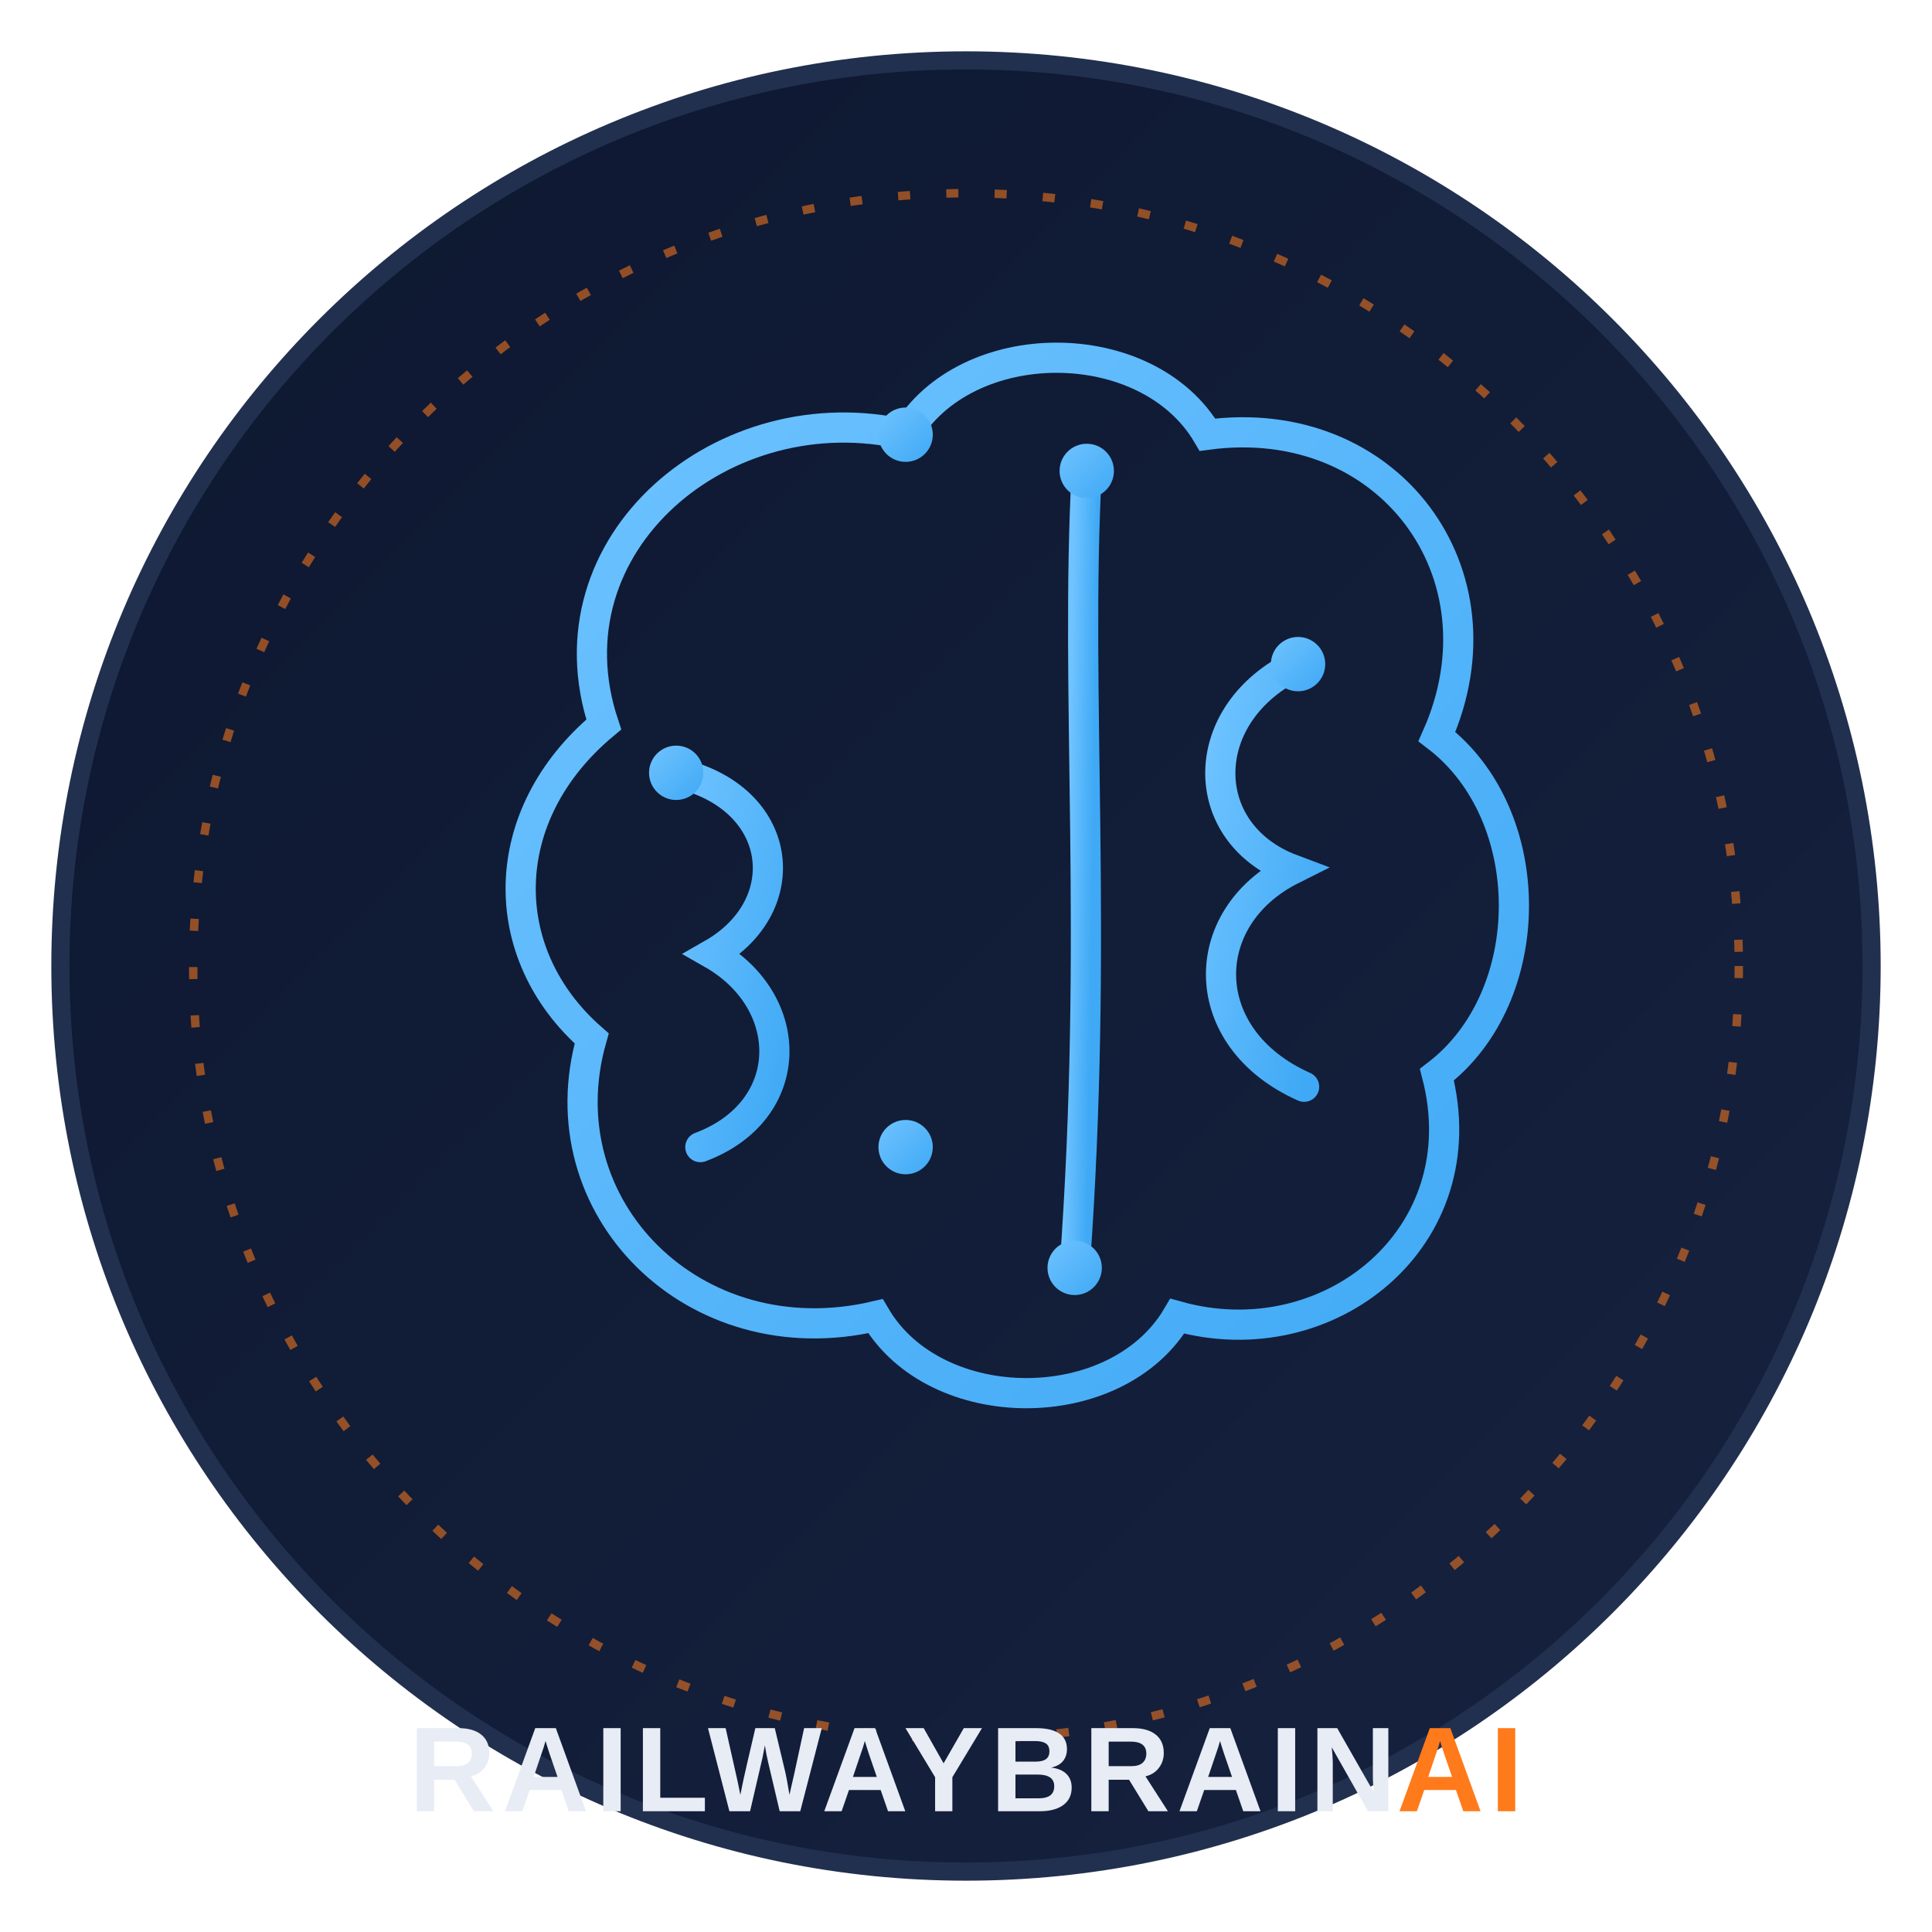
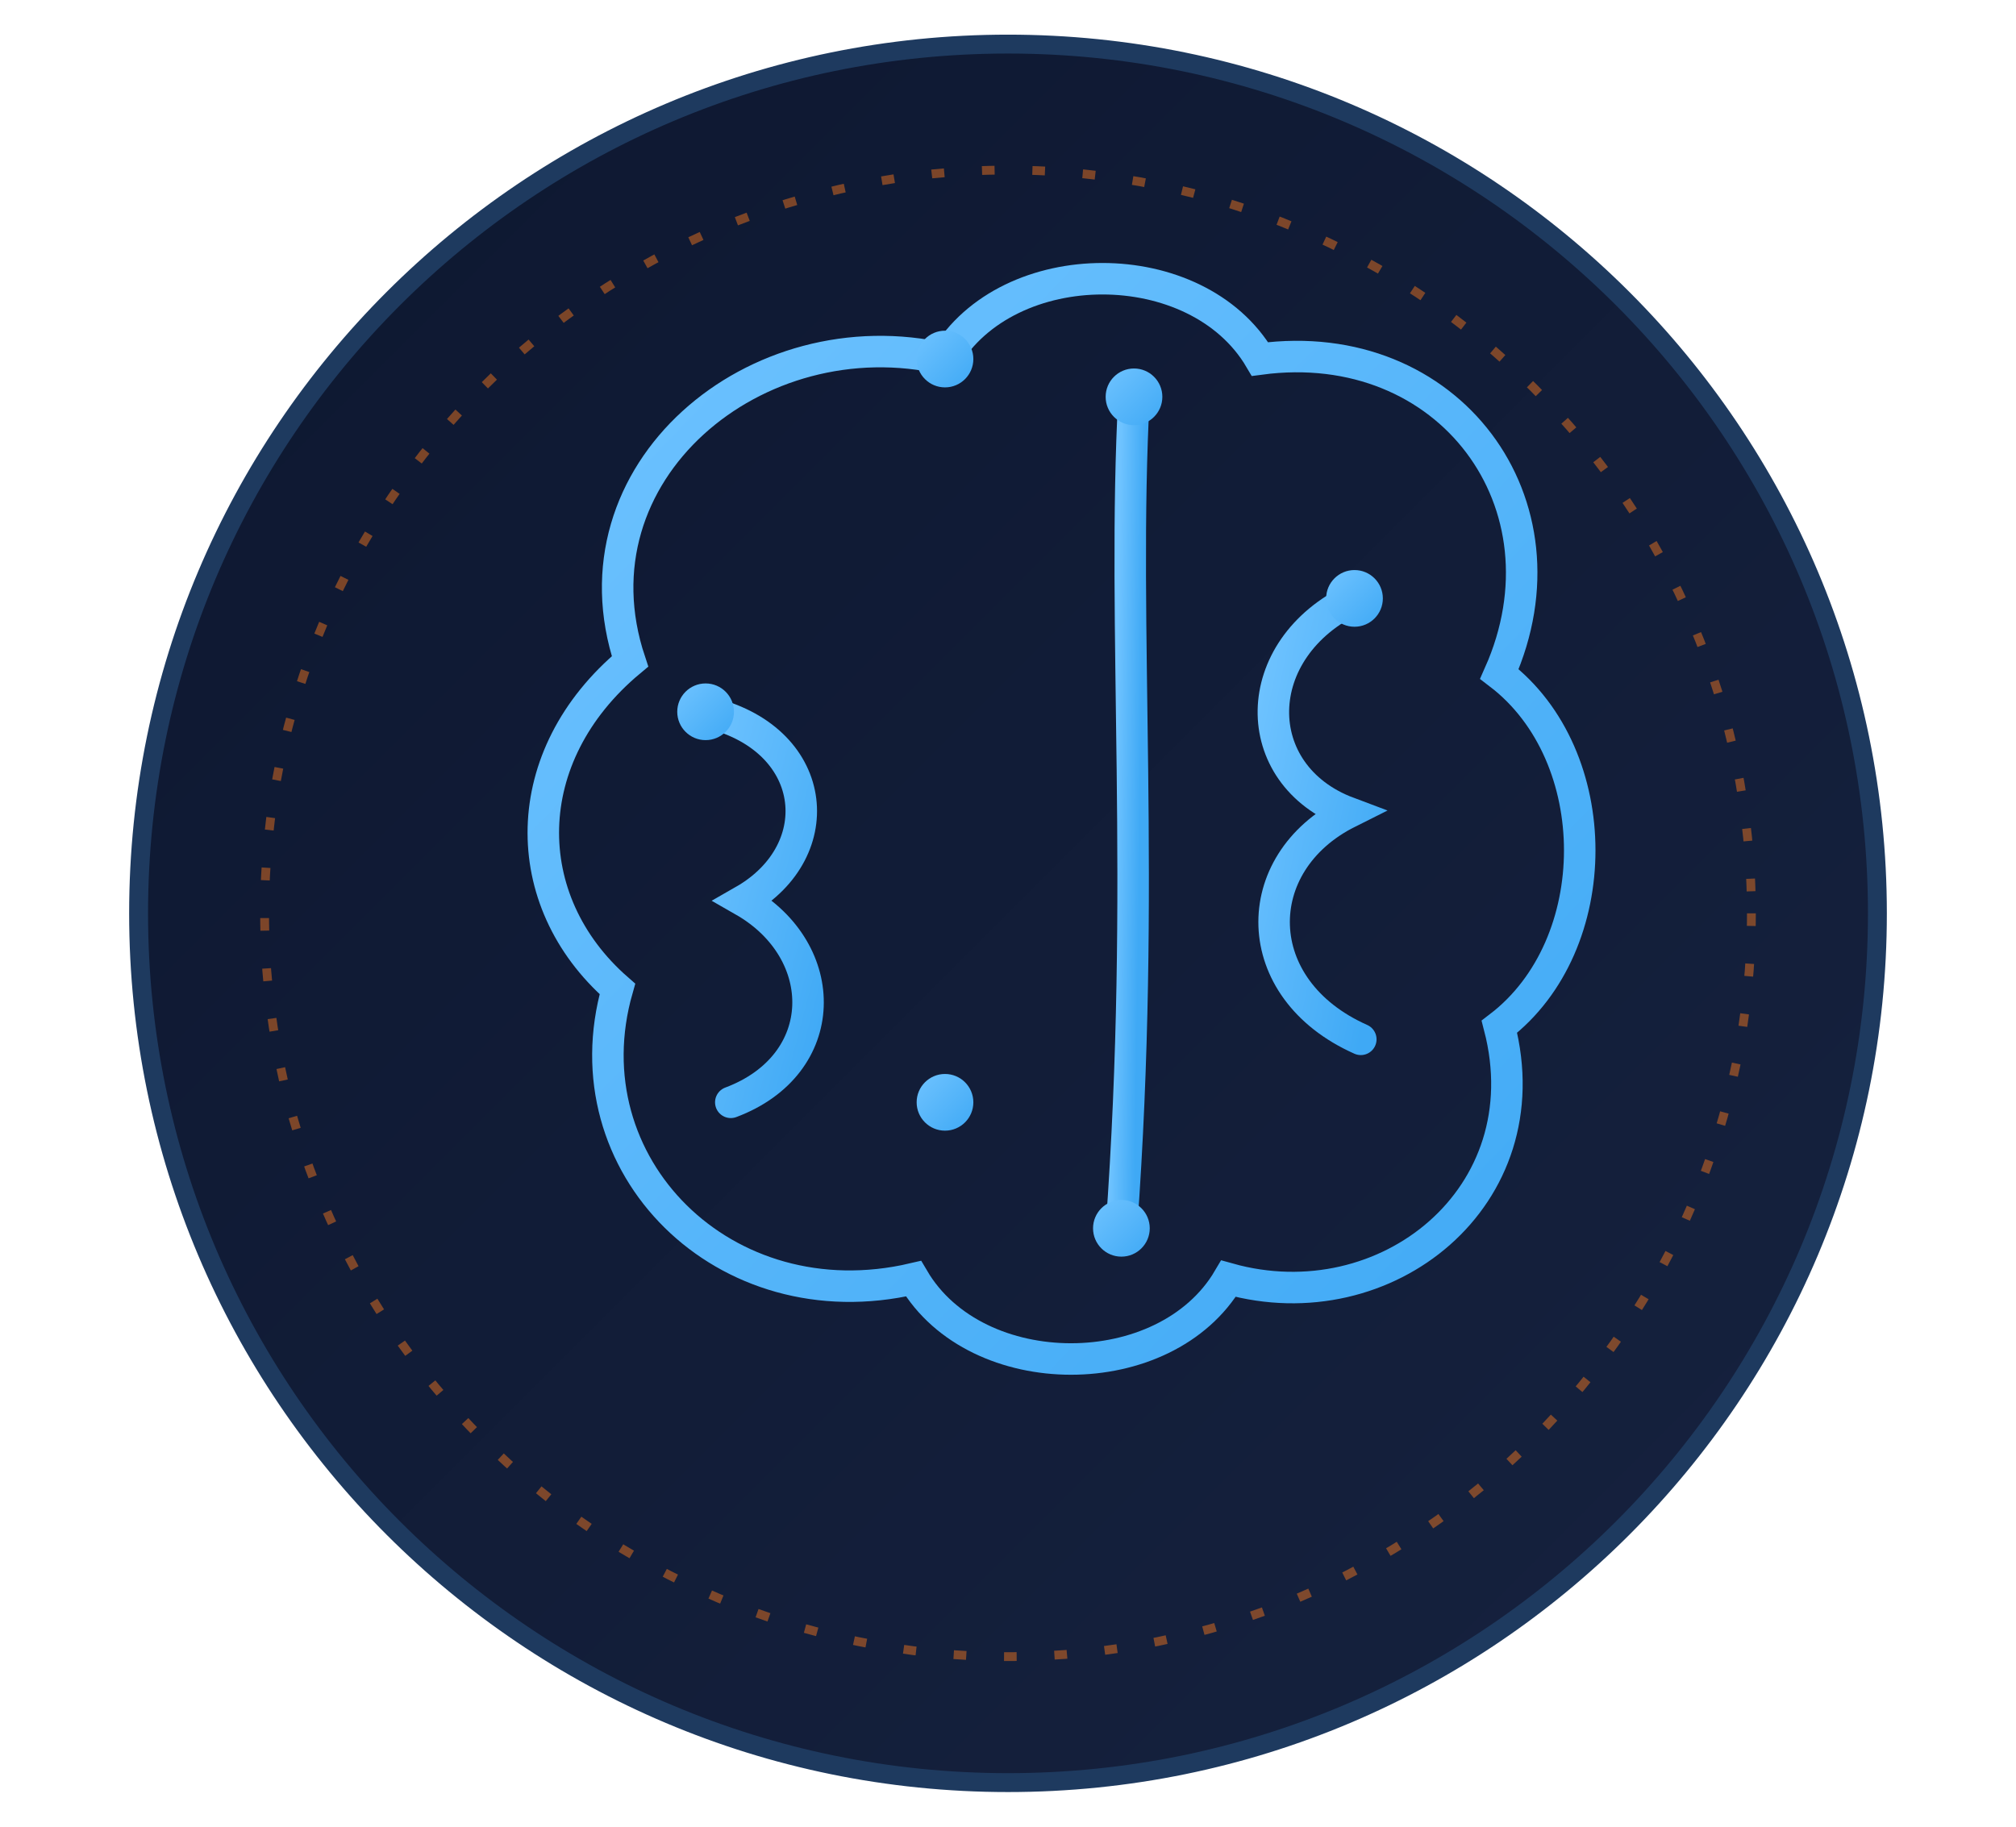
- <svg xmlns="http://www.w3.org/2000/svg" viewBox="0 0 320 320" width="320" height="320">
+ <svg xmlns="http://www.w3.org/2000/svg" viewBox="0 0 320 290" width="320" height="290">
  <defs>
    <linearGradient id="bgGrad" x1="0%" y1="0%" x2="100%" y2="100%">
      <stop offset="0%" stop-color="#0d1730" />
      <stop offset="100%" stop-color="#16223f" />
    </linearGradient>
    <linearGradient id="orangeGrad" x1="0%" y1="0%" x2="100%" y2="100%">
      <stop offset="0%" stop-color="#ff9a4d" />
-       <stop offset="100%" stop-color="#ff7a1a" />
+       <stop offset="100%" stop-color="#ea580c" />
    </linearGradient>
    <linearGradient id="blueGrad" x1="0%" y1="0%" x2="100%" y2="100%">
      <stop offset="0%" stop-color="#6fc3ff" />
      <stop offset="100%" stop-color="#3fa9f5" />
    </linearGradient>
  </defs>
-   <circle cx="160" cy="160" r="150" fill="url(#bgGrad)" stroke="#22304f" stroke-width="3" />
+   <circle cx="160" cy="145" r="138" fill="url(#bgGrad)" stroke="#1e3a5f" stroke-width="3" />
  <g fill="none" stroke="url(#blueGrad)" stroke-width="5" stroke-linecap="round">
-     <path d="M100 120 C90 90 120 65 150 72 C160 55 190 55 200 72 C230 68 250 95 238 122              C255 135 255 165 238 178 C245 205 220 225 195 218              C185 235 155 235 145 218 C115 225 90 200 98 172              C82 158 82 135 100 120 Z" />
-     <path d="M150 72 C150 110 150 150 150 190" />
-     <path d="M180 78 C178 115 182 155 178 210" />
-     <path d="M112 128 C130 132 132 150 118 158 C132 166 132 184 116 190" />
-     <path d="M215 110 C198 118 198 138 214 144 C198 152 198 172 216 180" />
+     <path d="M100 105 C90 75 120 50 150 57 C160 40 190 40 200 57 C230 53 250 80 238 107              C255 120 255 150 238 163 C245 190 220 210 195 203              C185 220 155 220 145 203 C115 210 90 185 98 157              C82 143 82 120 100 105 Z" />
+     <path d="M150 57 C150 95 150 135 150 175" />
+     <path d="M180 63 C178 100 182 140 178 195" />
+     <path d="M112 113 C130 117 132 135 118 143 C132 151 132 169 116 175" />
+     <path d="M215 95 C198 103 198 123 214 129 C198 137 198 157 216 165" />
  </g>
  <g fill="url(#blueGrad)">
-     <circle cx="150" cy="72" r="4.5" />
-     <circle cx="180" cy="78" r="4.5" />
-     <circle cx="112" cy="128" r="4.5" />
-     <circle cx="215" cy="110" r="4.5" />
-     <circle cx="150" cy="190" r="4.5" />
-     <circle cx="178" cy="210" r="4.5" />
+     <circle cx="150" cy="57" r="4.5" />
+     <circle cx="180" cy="63" r="4.5" />
+     <circle cx="112" cy="113" r="4.5" />
+     <circle cx="215" cy="95" r="4.5" />
+     <circle cx="150" cy="175" r="4.5" />
+     <circle cx="178" cy="195" r="4.5" />
  </g>
  <g stroke="url(#orangeGrad)" stroke-width="6" stroke-linecap="round">
-     <line x1="55" y1="248" x2="265" y2="248" />
-     <line x1="55" y1="262" x2="265" y2="262" />
+     <line x1="55" y1="233" x2="265" y2="233" />
+     <line x1="55" y1="247" x2="265" y2="247" />
  </g>
  <g stroke="url(#orangeGrad)" stroke-width="5" stroke-linecap="round">
-     <line x1="70" y1="242" x2="70" y2="268" />
-     <line x1="95" y1="242" x2="95" y2="268" />
-     <line x1="120" y1="242" x2="120" y2="268" />
-     <line x1="145" y1="242" x2="145" y2="268" />
-     <line x1="170" y1="242" x2="170" y2="268" />
-     <line x1="195" y1="242" x2="195" y2="268" />
-     <line x1="220" y1="242" x2="220" y2="268" />
-     <line x1="245" y1="242" x2="245" y2="268" />
+     <line x1="70" y1="227" x2="70" y2="253" />
+     <line x1="95" y1="227" x2="95" y2="253" />
+     <line x1="120" y1="227" x2="120" y2="253" />
+     <line x1="145" y1="227" x2="145" y2="253" />
+     <line x1="170" y1="227" x2="170" y2="253" />
+     <line x1="195" y1="227" x2="195" y2="253" />
+     <line x1="220" y1="227" x2="220" y2="253" />
+     <line x1="245" y1="227" x2="245" y2="253" />
  </g>
-   <g stroke="#ff7a1a" stroke-width="1.4" opacity="0.55">
-     <circle cx="160" cy="160" r="128" fill="none" stroke-dasharray="2 6" />
+   <g stroke="#ff7a1a" stroke-width="1.4" opacity="0.45">
+     <circle cx="160" cy="145" r="118" fill="none" stroke-dasharray="2 6" />
  </g>
-   <text x="160" y="300" font-family="Segoe UI, Arial, sans-serif" font-size="20" font-weight="800" text-anchor="middle" fill="#e7ecf5" letter-spacing="1">RAILWAYBRAIN<tspan fill="#ff7a1a"> AI</tspan>
-   </text>
</svg>
